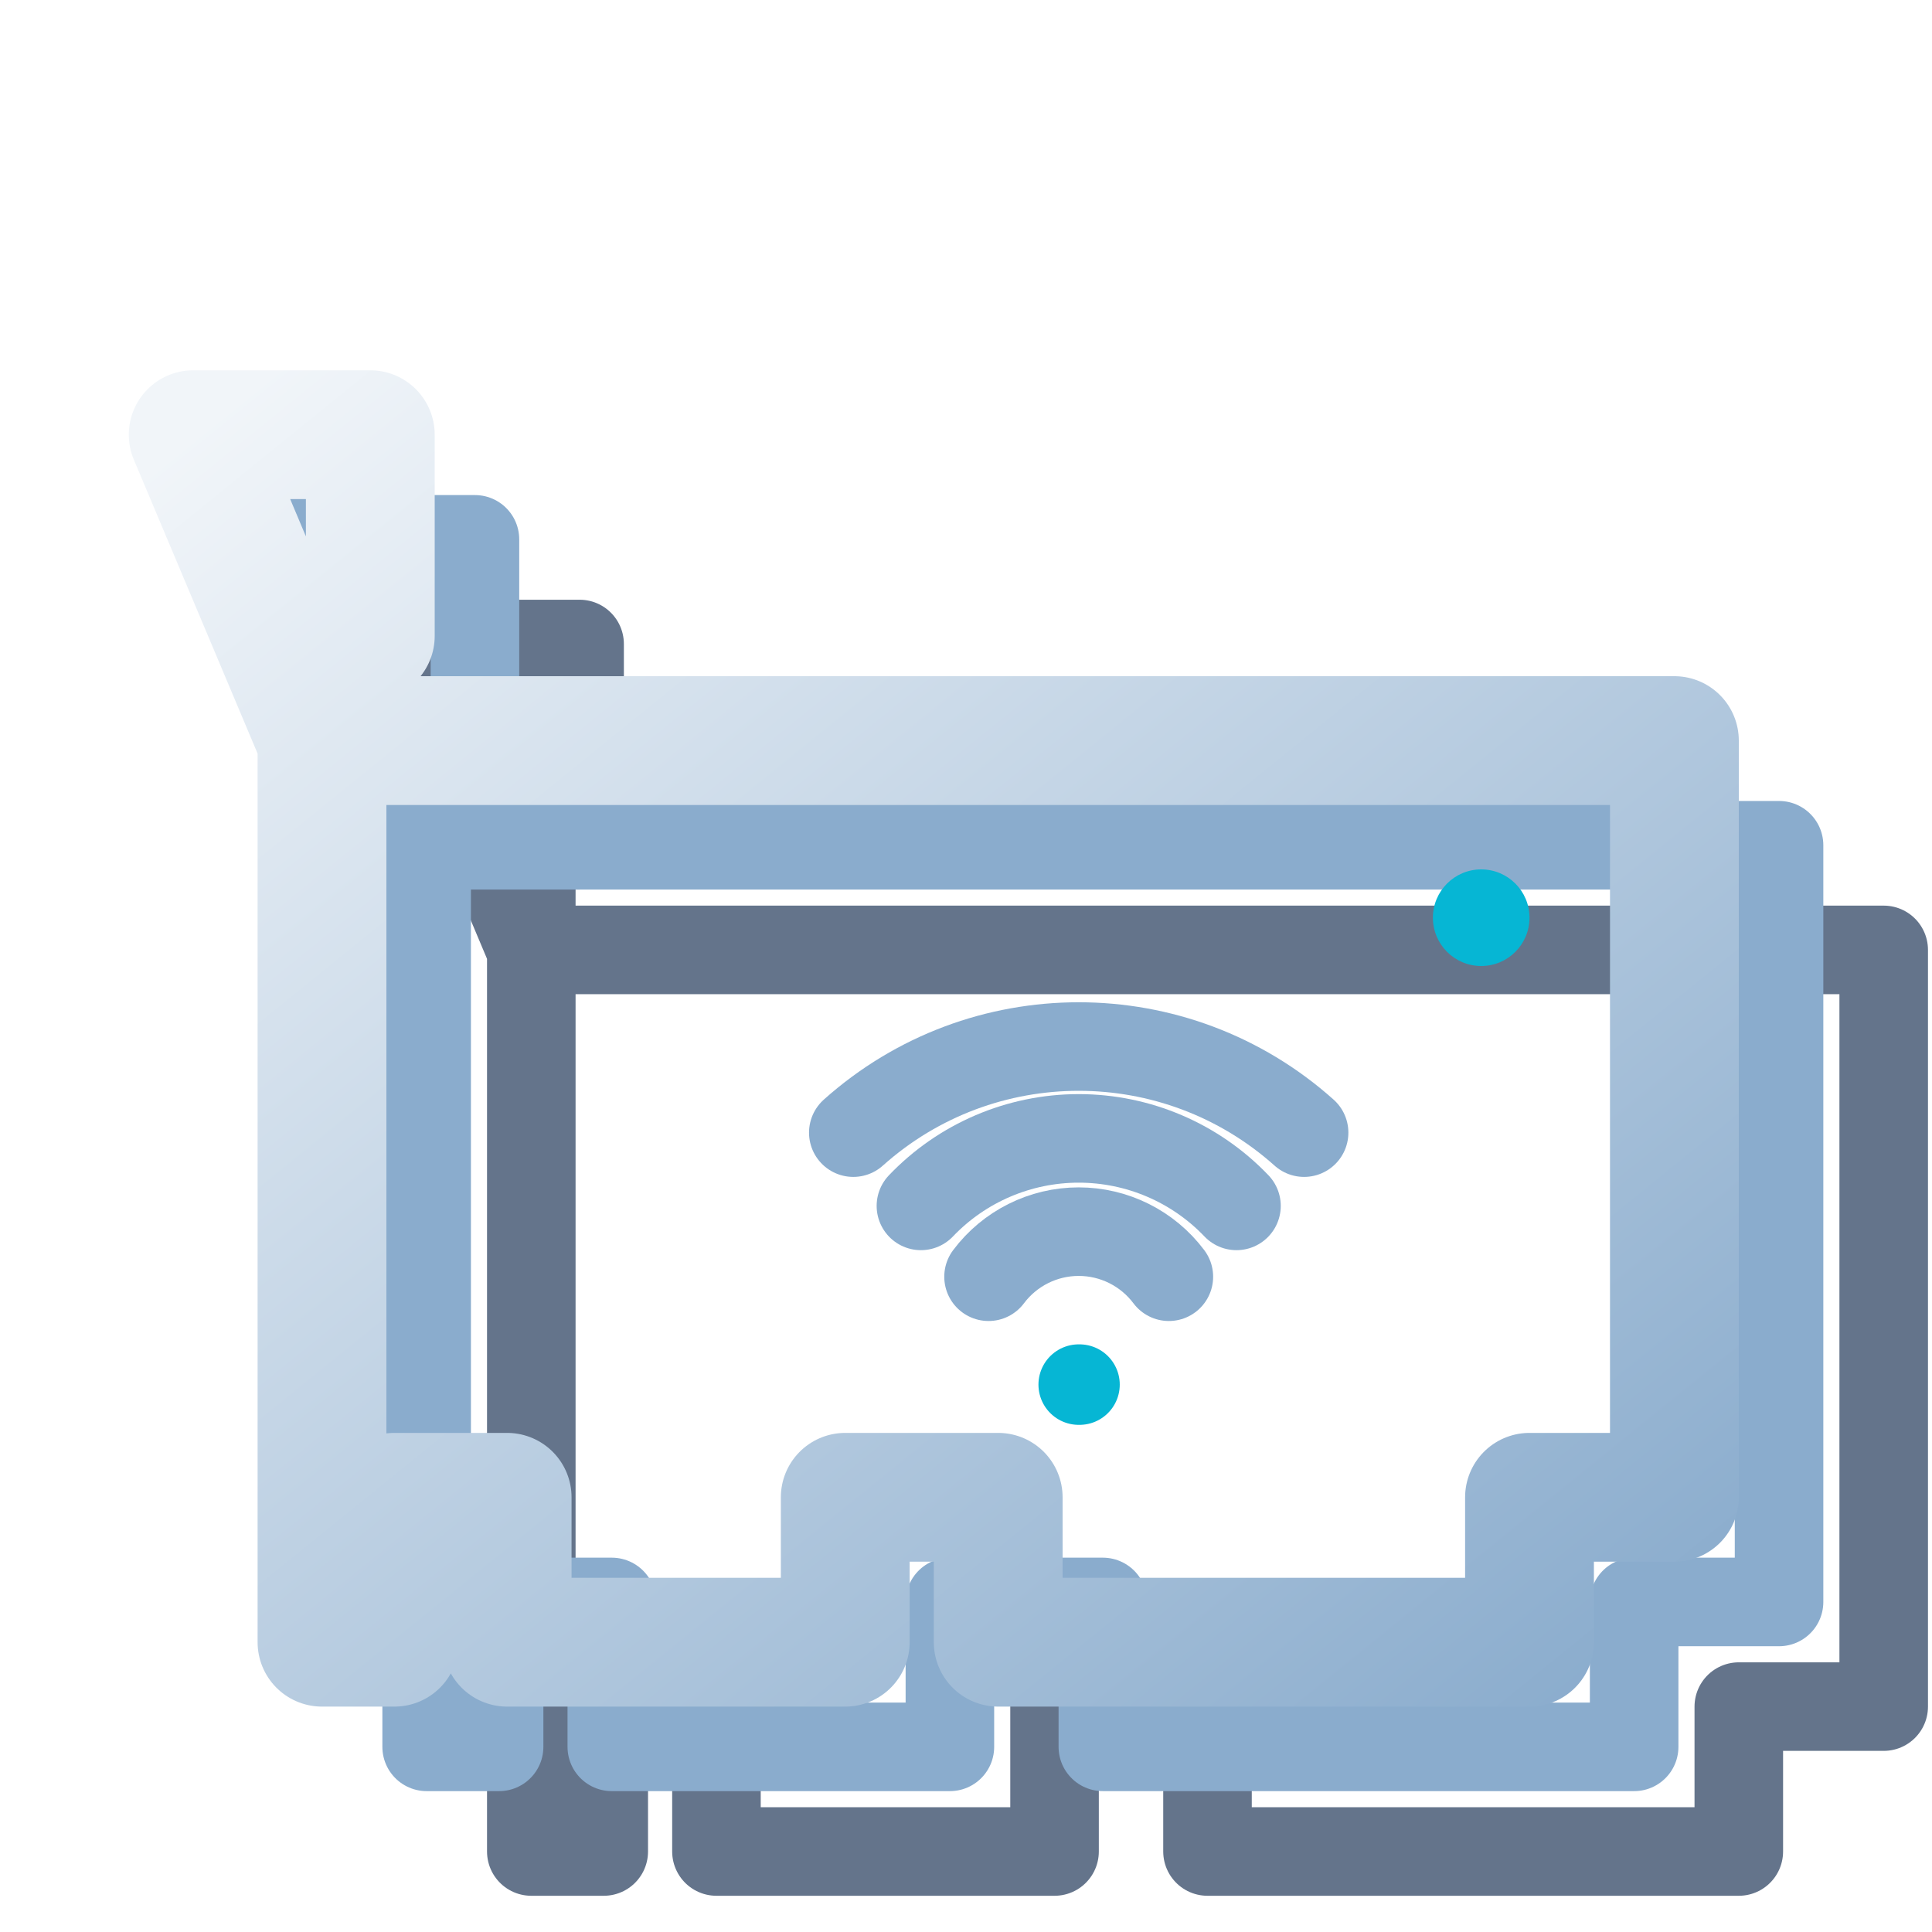
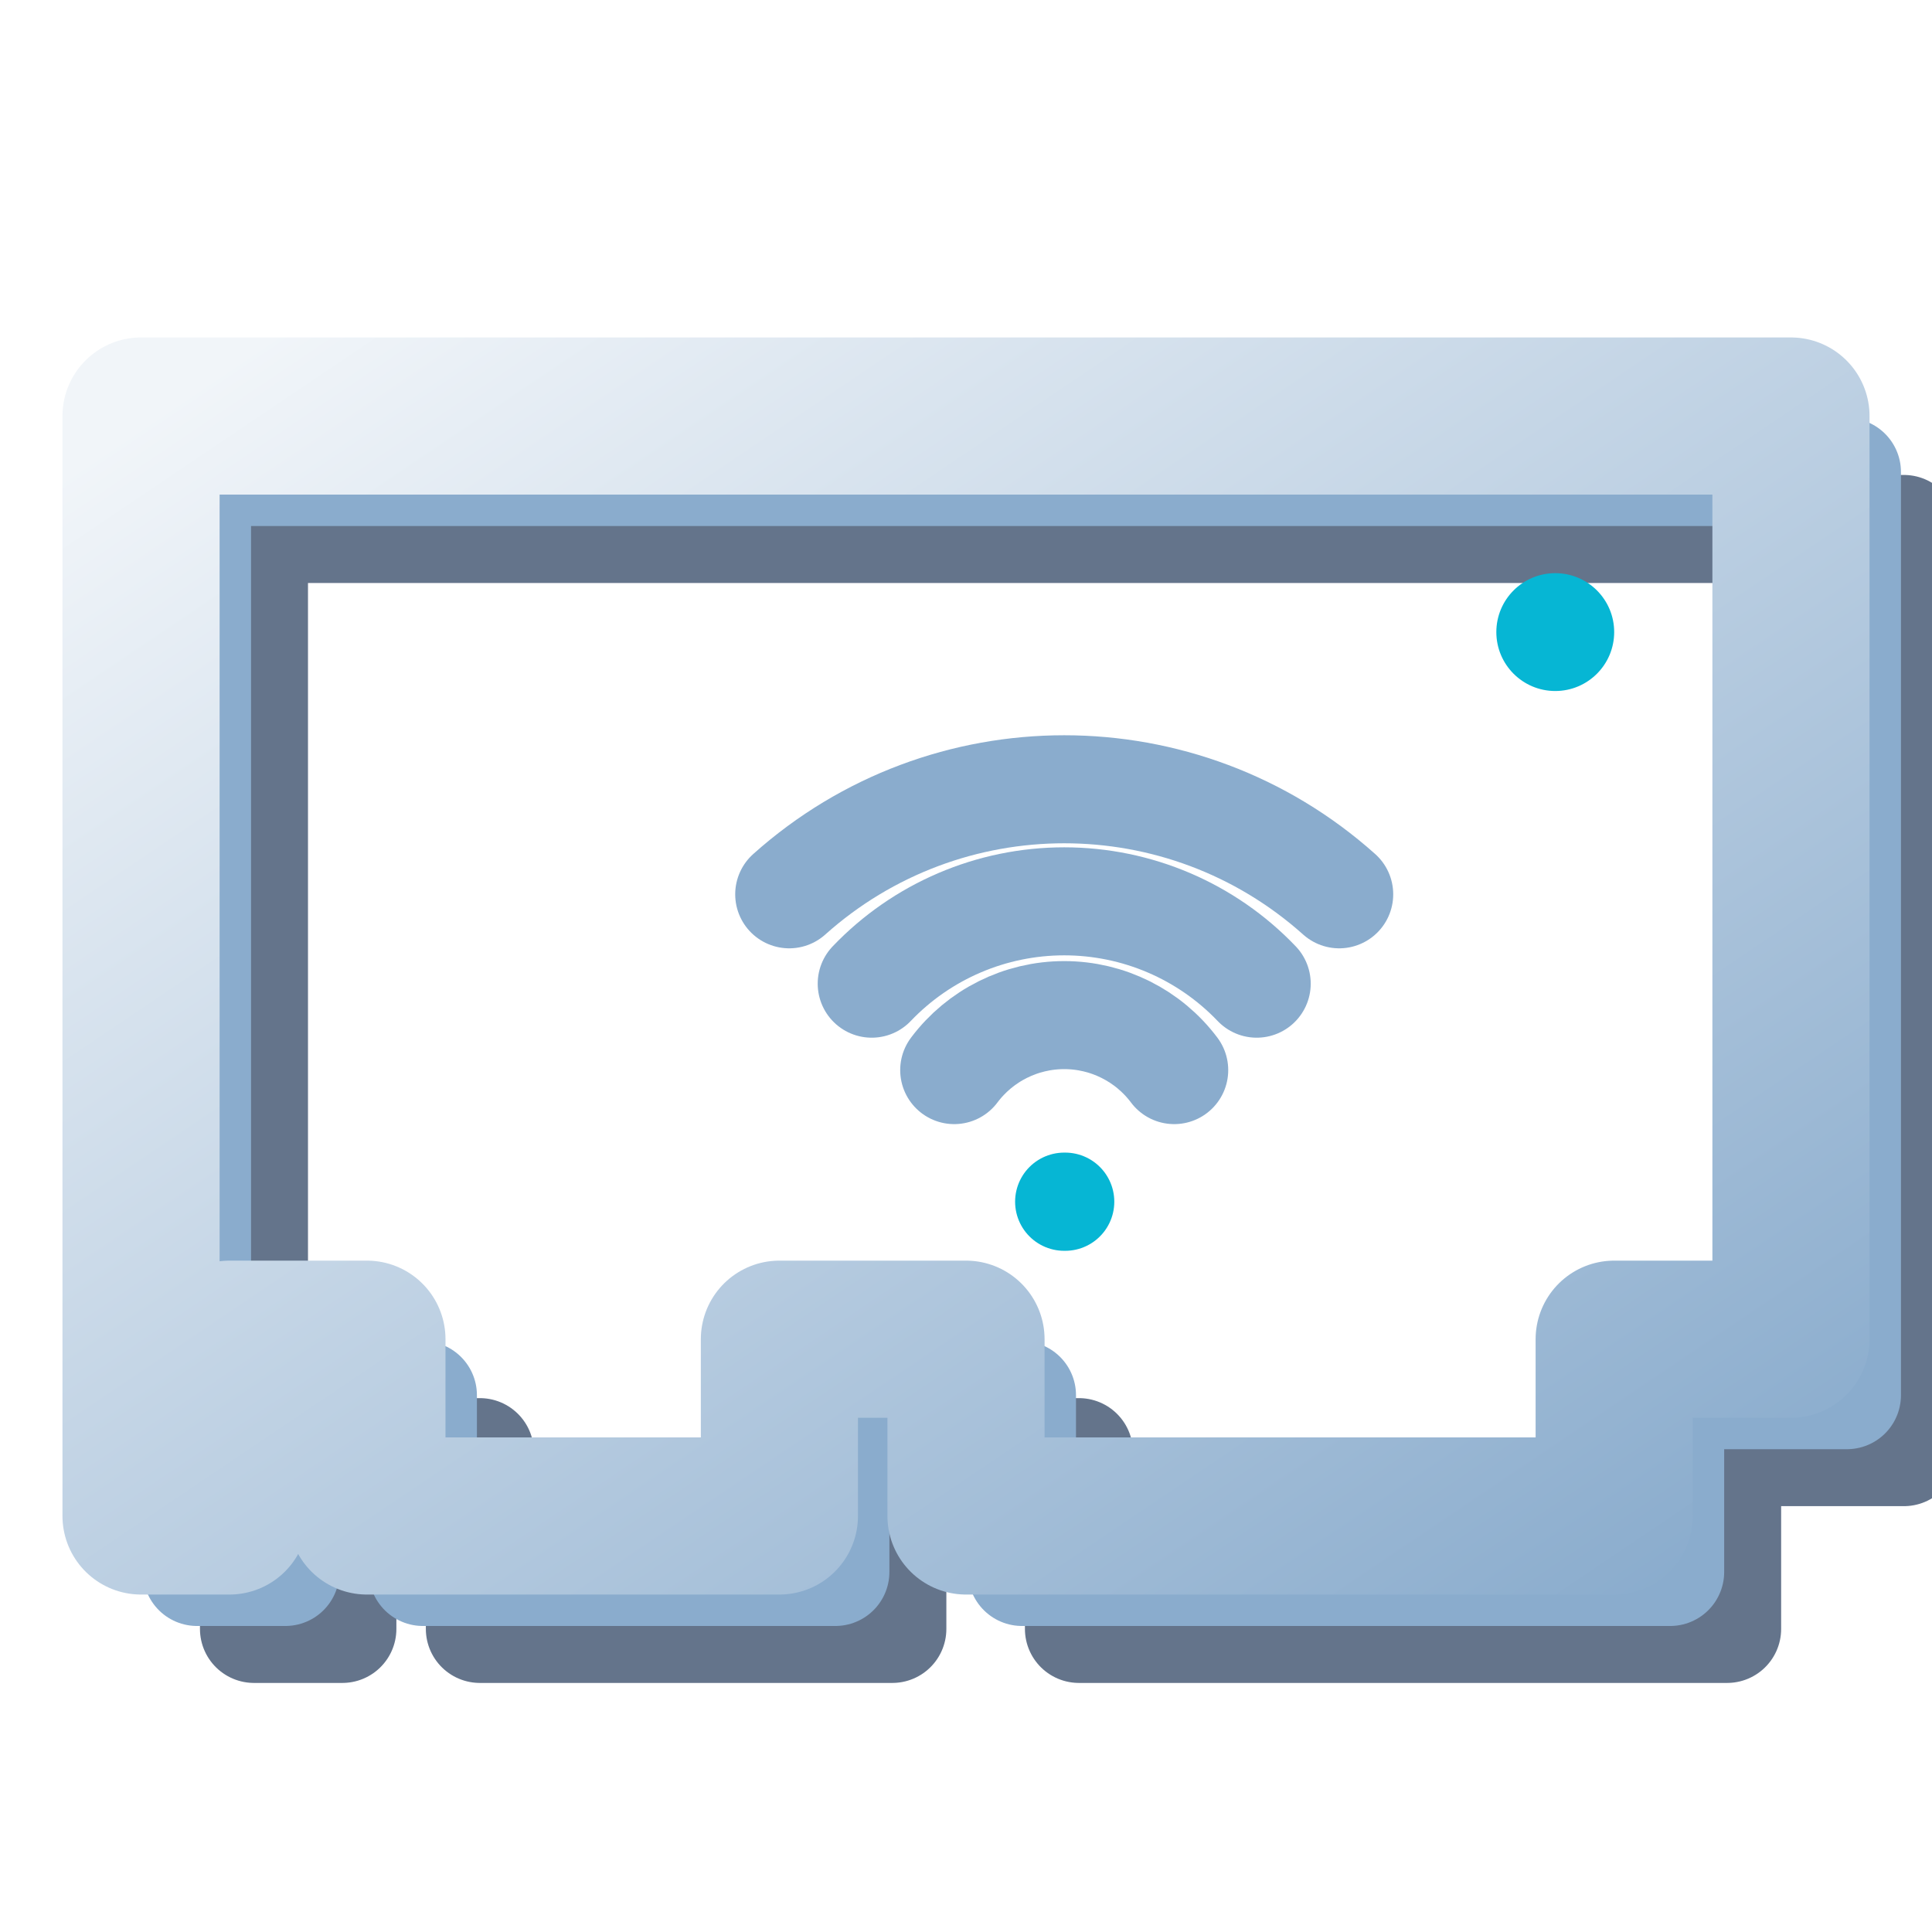
<svg xmlns="http://www.w3.org/2000/svg" viewBox="0 0 24 24" width="24" height="24" fill="none" stroke-linecap="round" stroke-linejoin="round" fill-opacity="0">
  <defs>
    <linearGradient id="ngnddiagg1networkadapters" x1="0" y1="0" x2="1" y2="1">
      <stop offset="0%" stop-color="#F1F5F9" />
      <stop offset="100%" stop-color="#8AACCD" />
    </linearGradient>
  </defs>
-   <g transform="translate(2.6 2.6)">
-     <path d="M2.4 5.4 H4.6 V7.9 H4 V9.2 H20.8 V18.6 H19 V20.4 H12.4 V18.6 H10.5 V20.4 H6.3 V18.6 H4.9 V20.4 H4 V9.2 Z" stroke="#64748B" stroke-width="1.1" />
+   <g transform="translate(-3.128 -6.056) scale(1.22)">
+     <g transform="translate(1.15 1.15)">
+       <path d="M4 9.2 H20.8 V18.6 H19 V20.4 H12.4 V18.6 H10.5 V20.4 H6.3 V18.6 H4.9 V20.4 H4 V9.2 Z" stroke="#64748B" stroke-width="1.1" />
+     </g>
+     <g transform="translate(0.57 0.57)">
+       <path d="M4 9.2 H20.8 V18.6 H19 V20.4 H12.4 V18.6 H10.5 V20.4 H6.3 V18.6 H4.9 V20.4 H4 V9.2 Z" stroke="#8AACCD" stroke-width="1.1" />
+     </g>
+     <path d="M4 9.2 H20.8 V18.6 H19 V20.4 H12.4 V18.6 H10.5 V20.4 H6.3 V18.6 H4.9 V20.4 H4 V9.2 Z" stroke="url(#ngnddiagg1networkadapters)" stroke-width="1.6" />
+     <path d="M10.6 14.07 a4.2 4.2 0 0 1 5.6 0" stroke="#8AACCD" stroke-width="1.1" />
+     <path d="M11.44 14.98 a2.71 2.71 0 0 1 3.92 0" stroke="#8AACCD" stroke-width="1.1" />
+     <path d="M12.28 15.86 a1.4 1.4 0 0 1 2.24 0" stroke="#8AACCD" stroke-width="1.1" />
+     <path d="M13.4 17.2 h.01" stroke="#06B6D4" stroke-width="1" />
+     <circle cx="18.4" cy="11.4" r="0.6" fill="#06B6D4" fill-opacity="1" />
  </g>
-   <g transform="translate(1.3 1.3)">
-     <path d="M2.4 5.4 H4.6 V7.9 H4 V9.2 H20.8 V18.6 H19 V20.4 H12.4 V18.6 H10.5 V20.4 H6.3 V18.6 H4.9 V20.4 H4 V9.2 Z" stroke="#8AACCD" stroke-width="1.1" />
-   </g>
-   <path d="M2.4 5.4 H4.6 V7.9 H4 V9.2 H20.8 V18.6 H19 V20.4 H12.4 V18.6 H10.5 V20.4 H6.3 V18.6 H4.9 V20.4 H4 V9.2 Z" stroke="url(#ngnddiagg1networkadapters)" stroke-width="1.6" />
-   <path d="M10.6 14.07 a4.2 4.2 0 0 1 5.6 0" stroke="#8AACCD" stroke-width="1.1" />
-   <path d="M11.44 14.98 a2.71 2.71 0 0 1 3.92 0" stroke="#8AACCD" stroke-width="1.1" />
-   <path d="M12.28 15.86 a1.4 1.4 0 0 1 2.24 0" stroke="#8AACCD" stroke-width="1.1" />
-   <path d="M13.4 17.2 h.01" stroke="#06B6D4" stroke-width="1" />
-   <circle cx="18.4" cy="11.4" r="0.6" fill="#06B6D4" fill-opacity="1" />
</svg>
